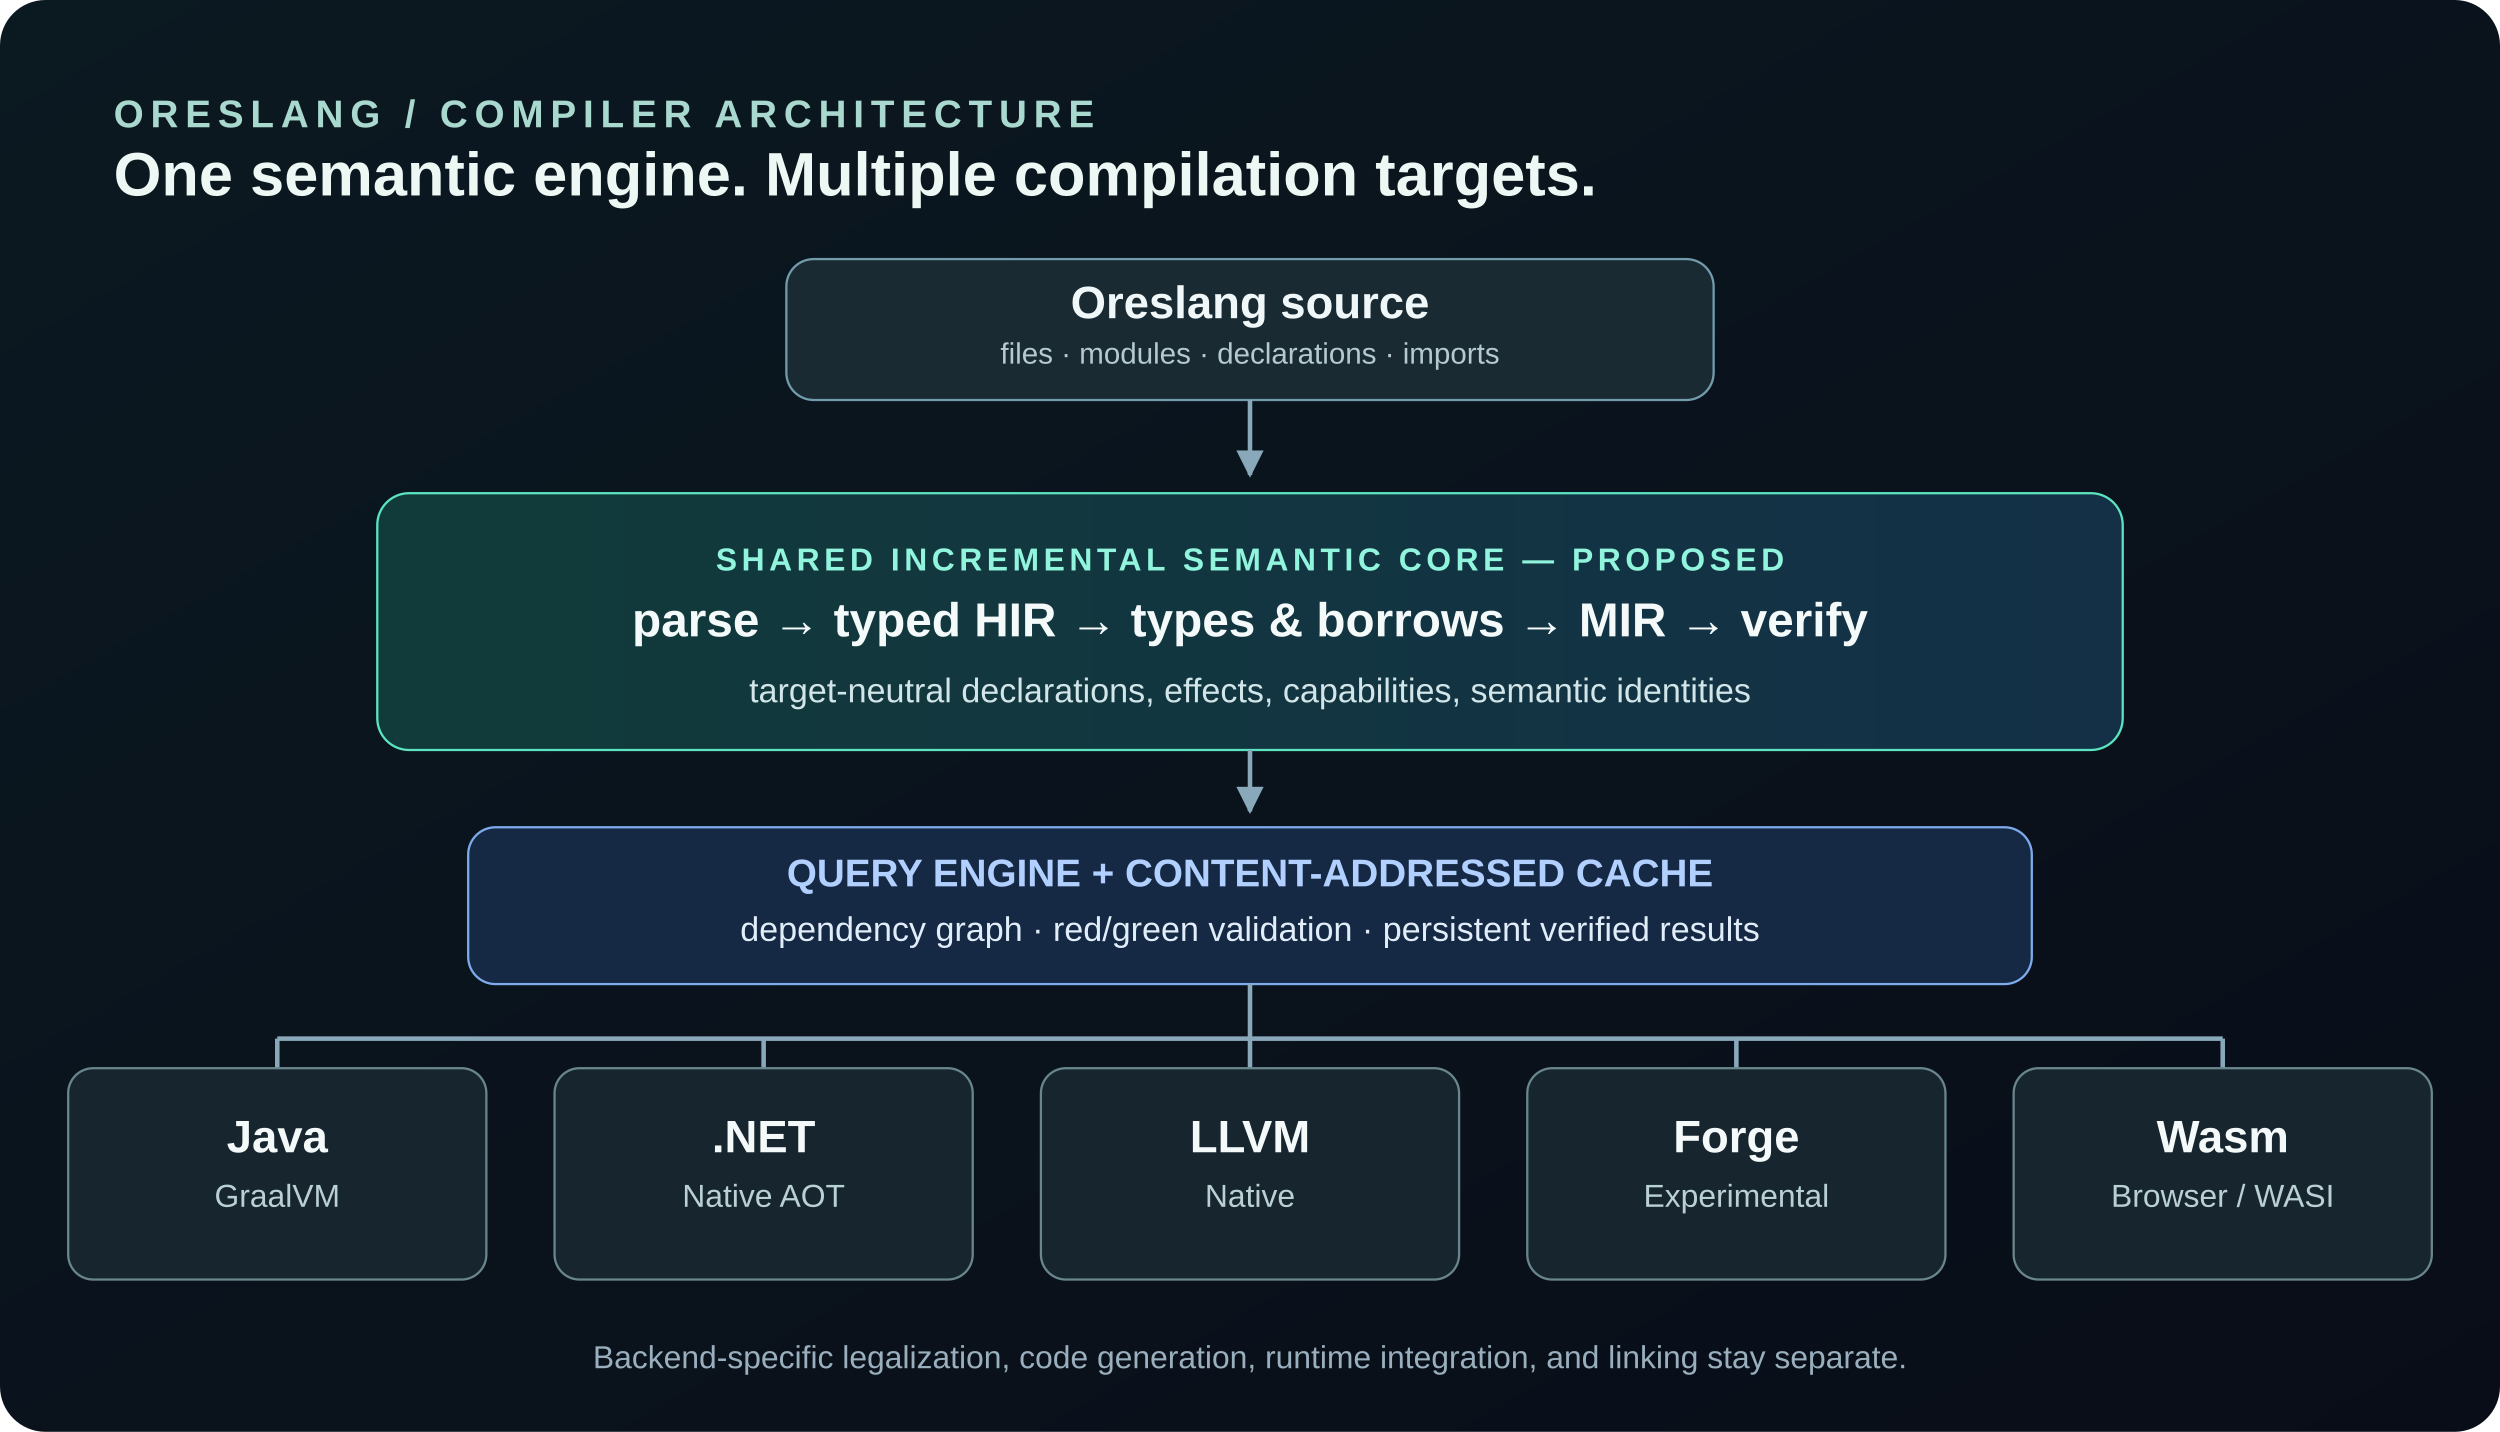
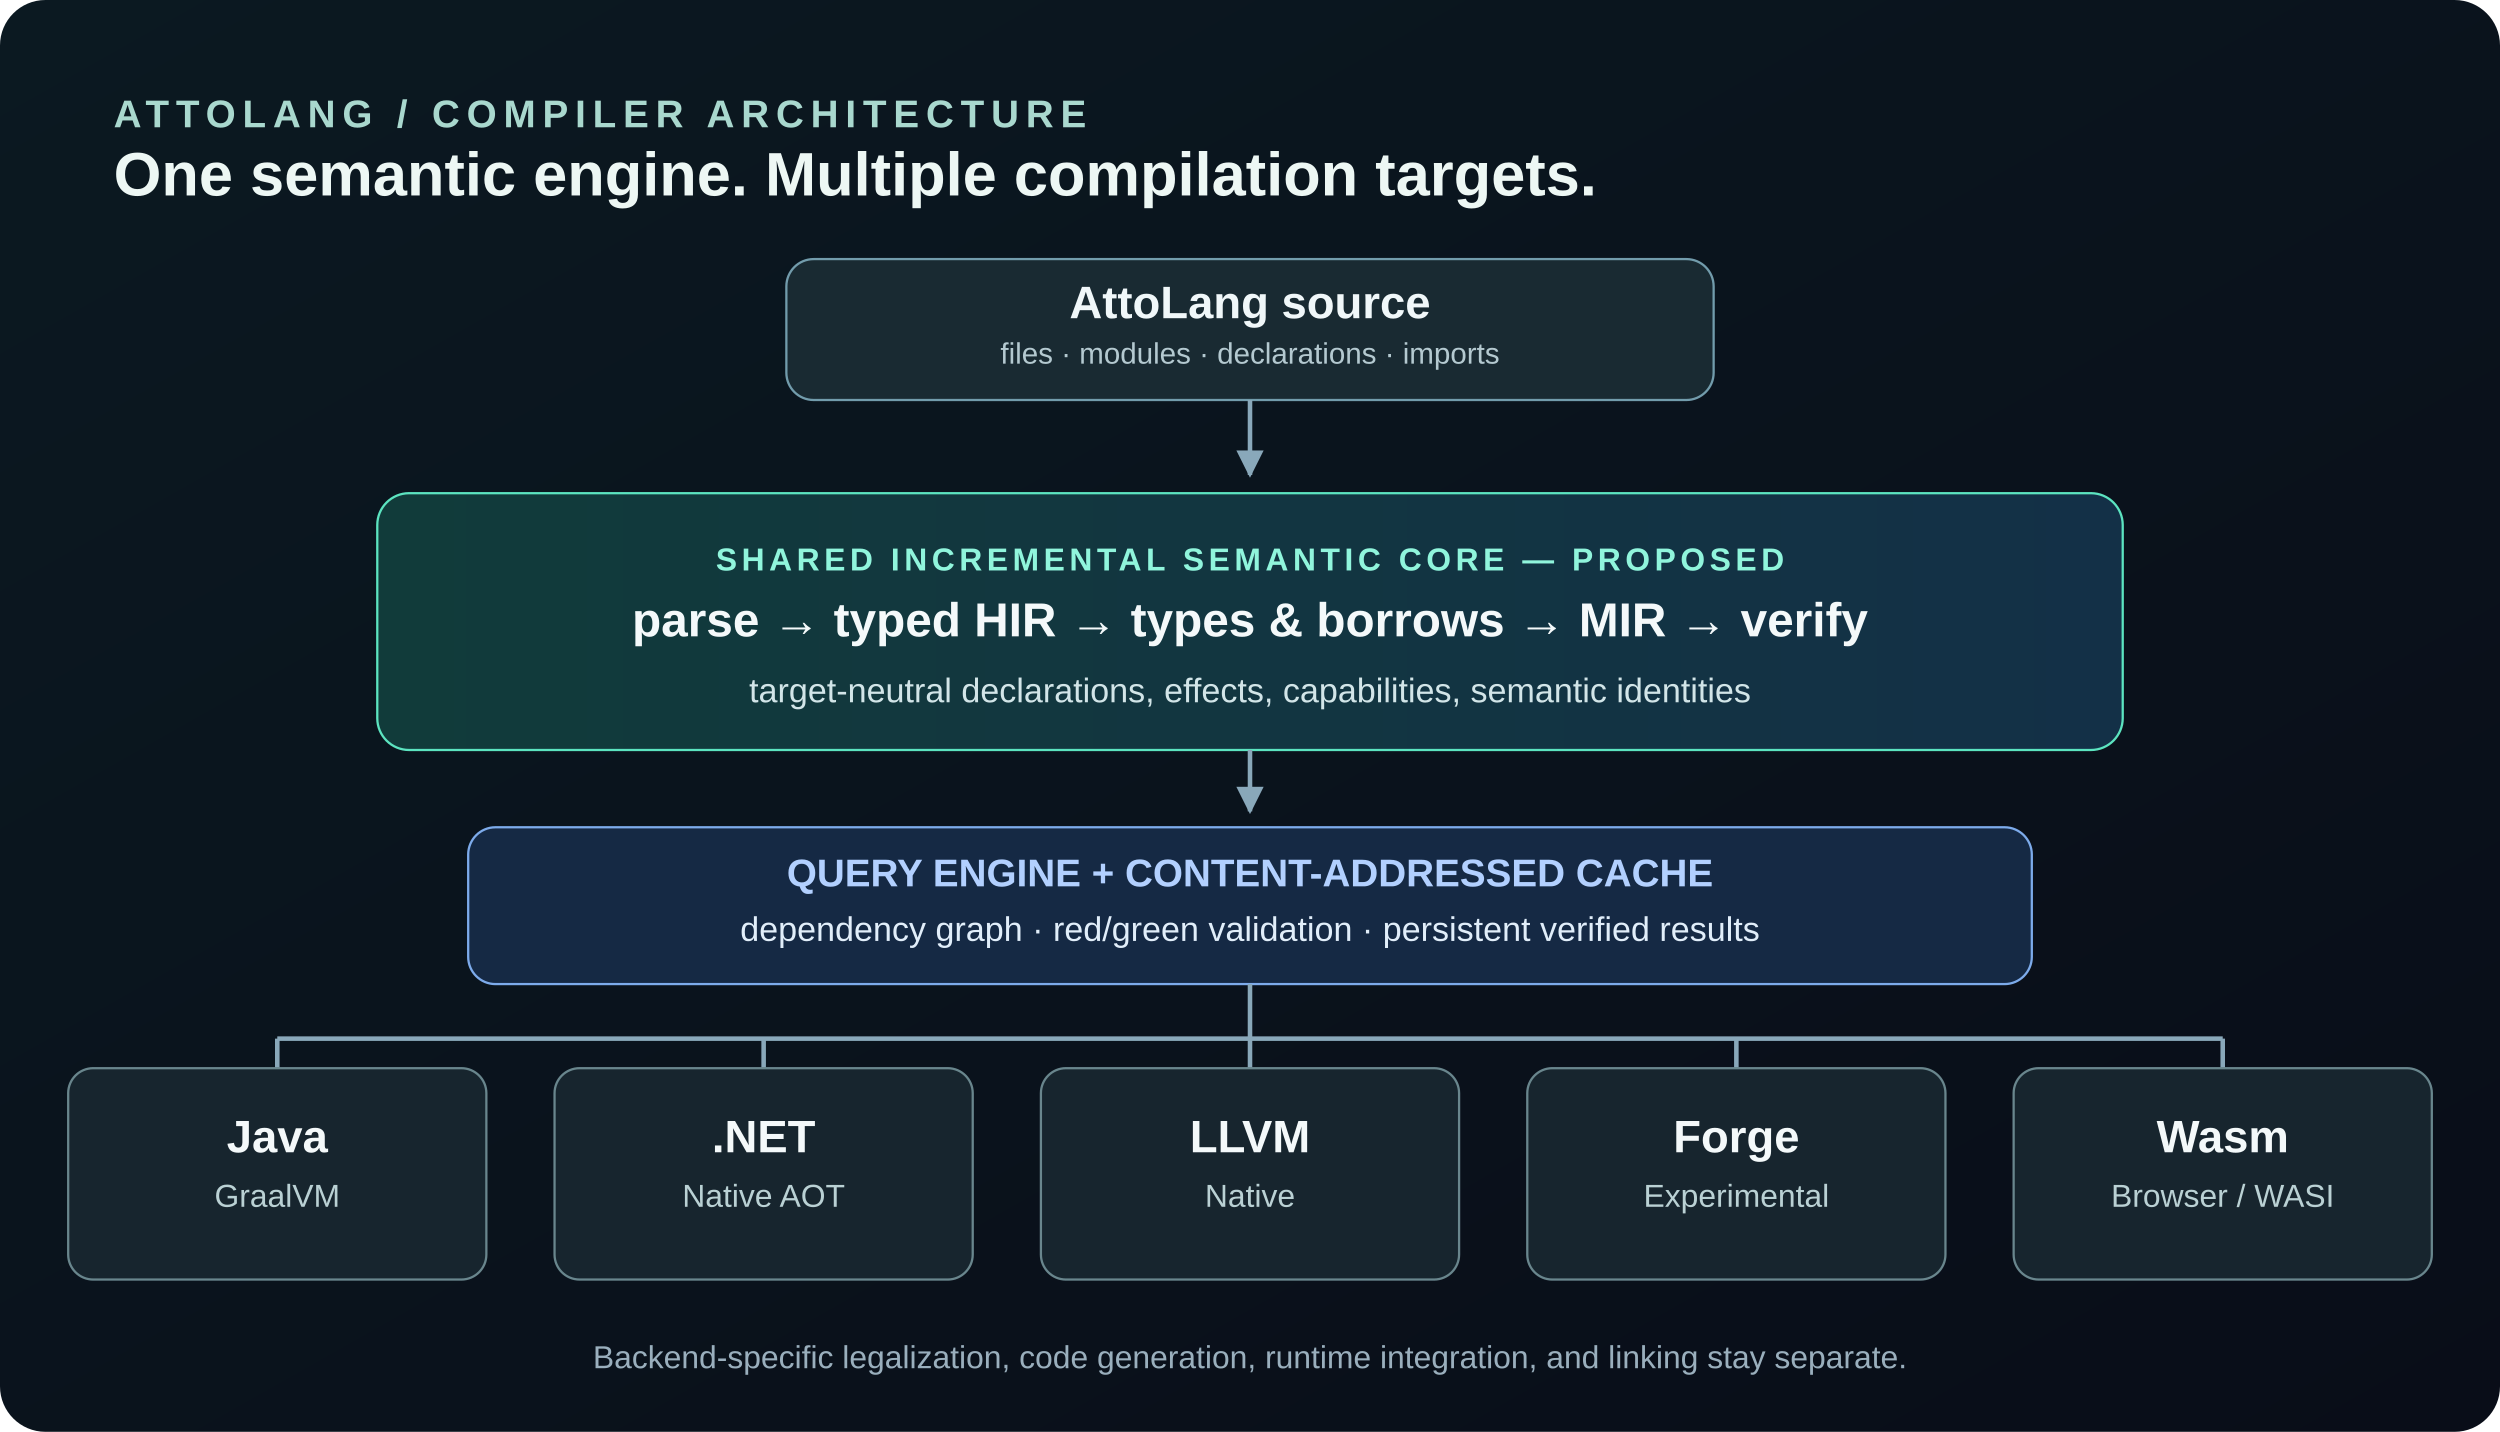
<svg xmlns="http://www.w3.org/2000/svg" viewBox="0 0 1100 630" role="img" aria-labelledby="title desc">
  <defs>
    <linearGradient id="bg" x1="0" x2="1" y1="0" y2="1">
      <stop stop-color="#0b1921" />
      <stop offset="1" stop-color="#090d18" />
    </linearGradient>
    <linearGradient id="core" x1="0" x2="1">
      <stop stop-color="#113b3a" />
      <stop offset="1" stop-color="#133047" />
    </linearGradient>
    <marker id="arr" viewBox="0 0 10 10" refX="9" refY="5" markerWidth="6" markerHeight="6" orient="auto-start-reverse">
      <path d="M0 0 L10 5 L0 10z" fill="#89a8ba" />
    </marker>
  </defs>
  <rect width="1100" height="630" rx="20" fill="url(#bg)" />
  <g font-family="IBM Plex Sans,Arial,sans-serif">
-     <text x="50" y="56" fill="#a9d8ce" font-size="17" font-weight="700" letter-spacing="3">ORESLANG / COMPILER ARCHITECTURE</text>
+     <text x="50" y="56" fill="#a9d8ce" font-size="17" font-weight="700" letter-spacing="3">ATTOLANG / COMPILER ARCHITECTURE</text>
    <text x="50" y="86" fill="#edf7f4" font-size="27" font-weight="700">One semantic engine. Multiple compilation targets.</text>
    <rect x="346" y="114" width="408" height="62" rx="12" fill="#192a32" stroke="#729cac" />
-     <text x="550" y="140" fill="#f0f7f9" font-size="20" font-weight="700" text-anchor="middle">Oreslang source</text>
+     <text x="550" y="140" fill="#f0f7f9" font-size="20" font-weight="700" text-anchor="middle">AttoLang source</text>
    <text x="550" y="160" fill="#b4c9d0" font-size="13" text-anchor="middle">files · modules · declarations · imports</text>
    <path d="M550 176V209" fill="none" stroke="#89a8ba" stroke-width="2" marker-end="url(#arr)" />
    <rect x="166" y="217" width="768" height="113" rx="14" fill="url(#core)" stroke="#5ce4c0" />
    <text x="550" y="251" fill="#90f5dc" font-size="14" font-weight="800" text-anchor="middle" letter-spacing="2">SHARED INCREMENTAL SEMANTIC CORE — PROPOSED</text>
    <text x="550" y="280" fill="#f4f9fa" font-size="21" font-weight="600" text-anchor="middle">parse → typed HIR → types &amp; borrows → MIR → verify</text>
    <text x="550" y="309" fill="#d2e5e8" font-size="15" text-anchor="middle">target-neutral declarations, effects, capabilities, semantic identities</text>
    <path d="M550 330V357" fill="none" stroke="#89a8ba" stroke-width="2" marker-end="url(#arr)" />
    <rect x="206" y="364" width="688" height="69" rx="12" fill="#152944" stroke="#7dabeb" />
    <text x="550" y="390" fill="#b2d0ff" font-size="17" font-weight="800" text-anchor="middle">QUERY ENGINE + CONTENT-ADDRESSED CACHE</text>
    <text x="550" y="414" fill="#e1eefa" font-size="15" text-anchor="middle">dependency graph · red/green validation · persistent verified results</text>
    <path d="M550 433V457M122 457H978" fill="none" stroke="#89a8ba" stroke-width="2" />
  </g>
  <g font-family="IBM Plex Sans,Arial,sans-serif" text-anchor="middle">
    <g transform="translate(30,470)">
      <path d="M92 -13V0" stroke="#89a8ba" stroke-width="2" />
      <rect width="184" height="93" rx="11" fill="#17252e" stroke="#69868d" />
      <text x="92" y="37" fill="#f4f9fa" font-size="20" font-weight="700">Java</text>
      <text x="92" y="61" fill="#bad1d4" font-size="14">GraalVM</text>
    </g>
    <g transform="translate(244,470)">
      <path d="M92 -13V0" stroke="#89a8ba" stroke-width="2" />
      <rect width="184" height="93" rx="11" fill="#17252e" stroke="#69868d" />
      <text x="92" y="37" fill="#f4f9fa" font-size="20" font-weight="700">.NET</text>
      <text x="92" y="61" fill="#bad1d4" font-size="14">Native AOT</text>
    </g>
    <g transform="translate(458,470)">
      <path d="M92 -13V0" stroke="#89a8ba" stroke-width="2" />
      <rect width="184" height="93" rx="11" fill="#17252e" stroke="#69868d" />
      <text x="92" y="37" fill="#f4f9fa" font-size="20" font-weight="700">LLVM</text>
      <text x="92" y="61" fill="#bad1d4" font-size="14">Native</text>
    </g>
    <g transform="translate(672,470)">
      <path d="M92 -13V0" stroke="#89a8ba" stroke-width="2" />
      <rect width="184" height="93" rx="11" fill="#17252e" stroke="#69868d" />
      <text x="92" y="37" fill="#f4f9fa" font-size="20" font-weight="700">Forge</text>
      <text x="92" y="61" fill="#bad1d4" font-size="14">Experimental</text>
    </g>
    <g transform="translate(886,470)">
      <path d="M92 -13V0" stroke="#89a8ba" stroke-width="2" />
      <rect width="184" height="93" rx="11" fill="#17252e" stroke="#69868d" />
      <text x="92" y="37" fill="#f4f9fa" font-size="20" font-weight="700">Wasm</text>
      <text x="92" y="61" fill="#bad1d4" font-size="14">Browser / WASI</text>
    </g>
  </g>
  <text x="550" y="602" text-anchor="middle" fill="#9aafbd" font-family="IBM Plex Sans,Arial,sans-serif" font-size="14">Backend-specific legalization, code generation, runtime integration, and linking stay separate.</text>
</svg>
